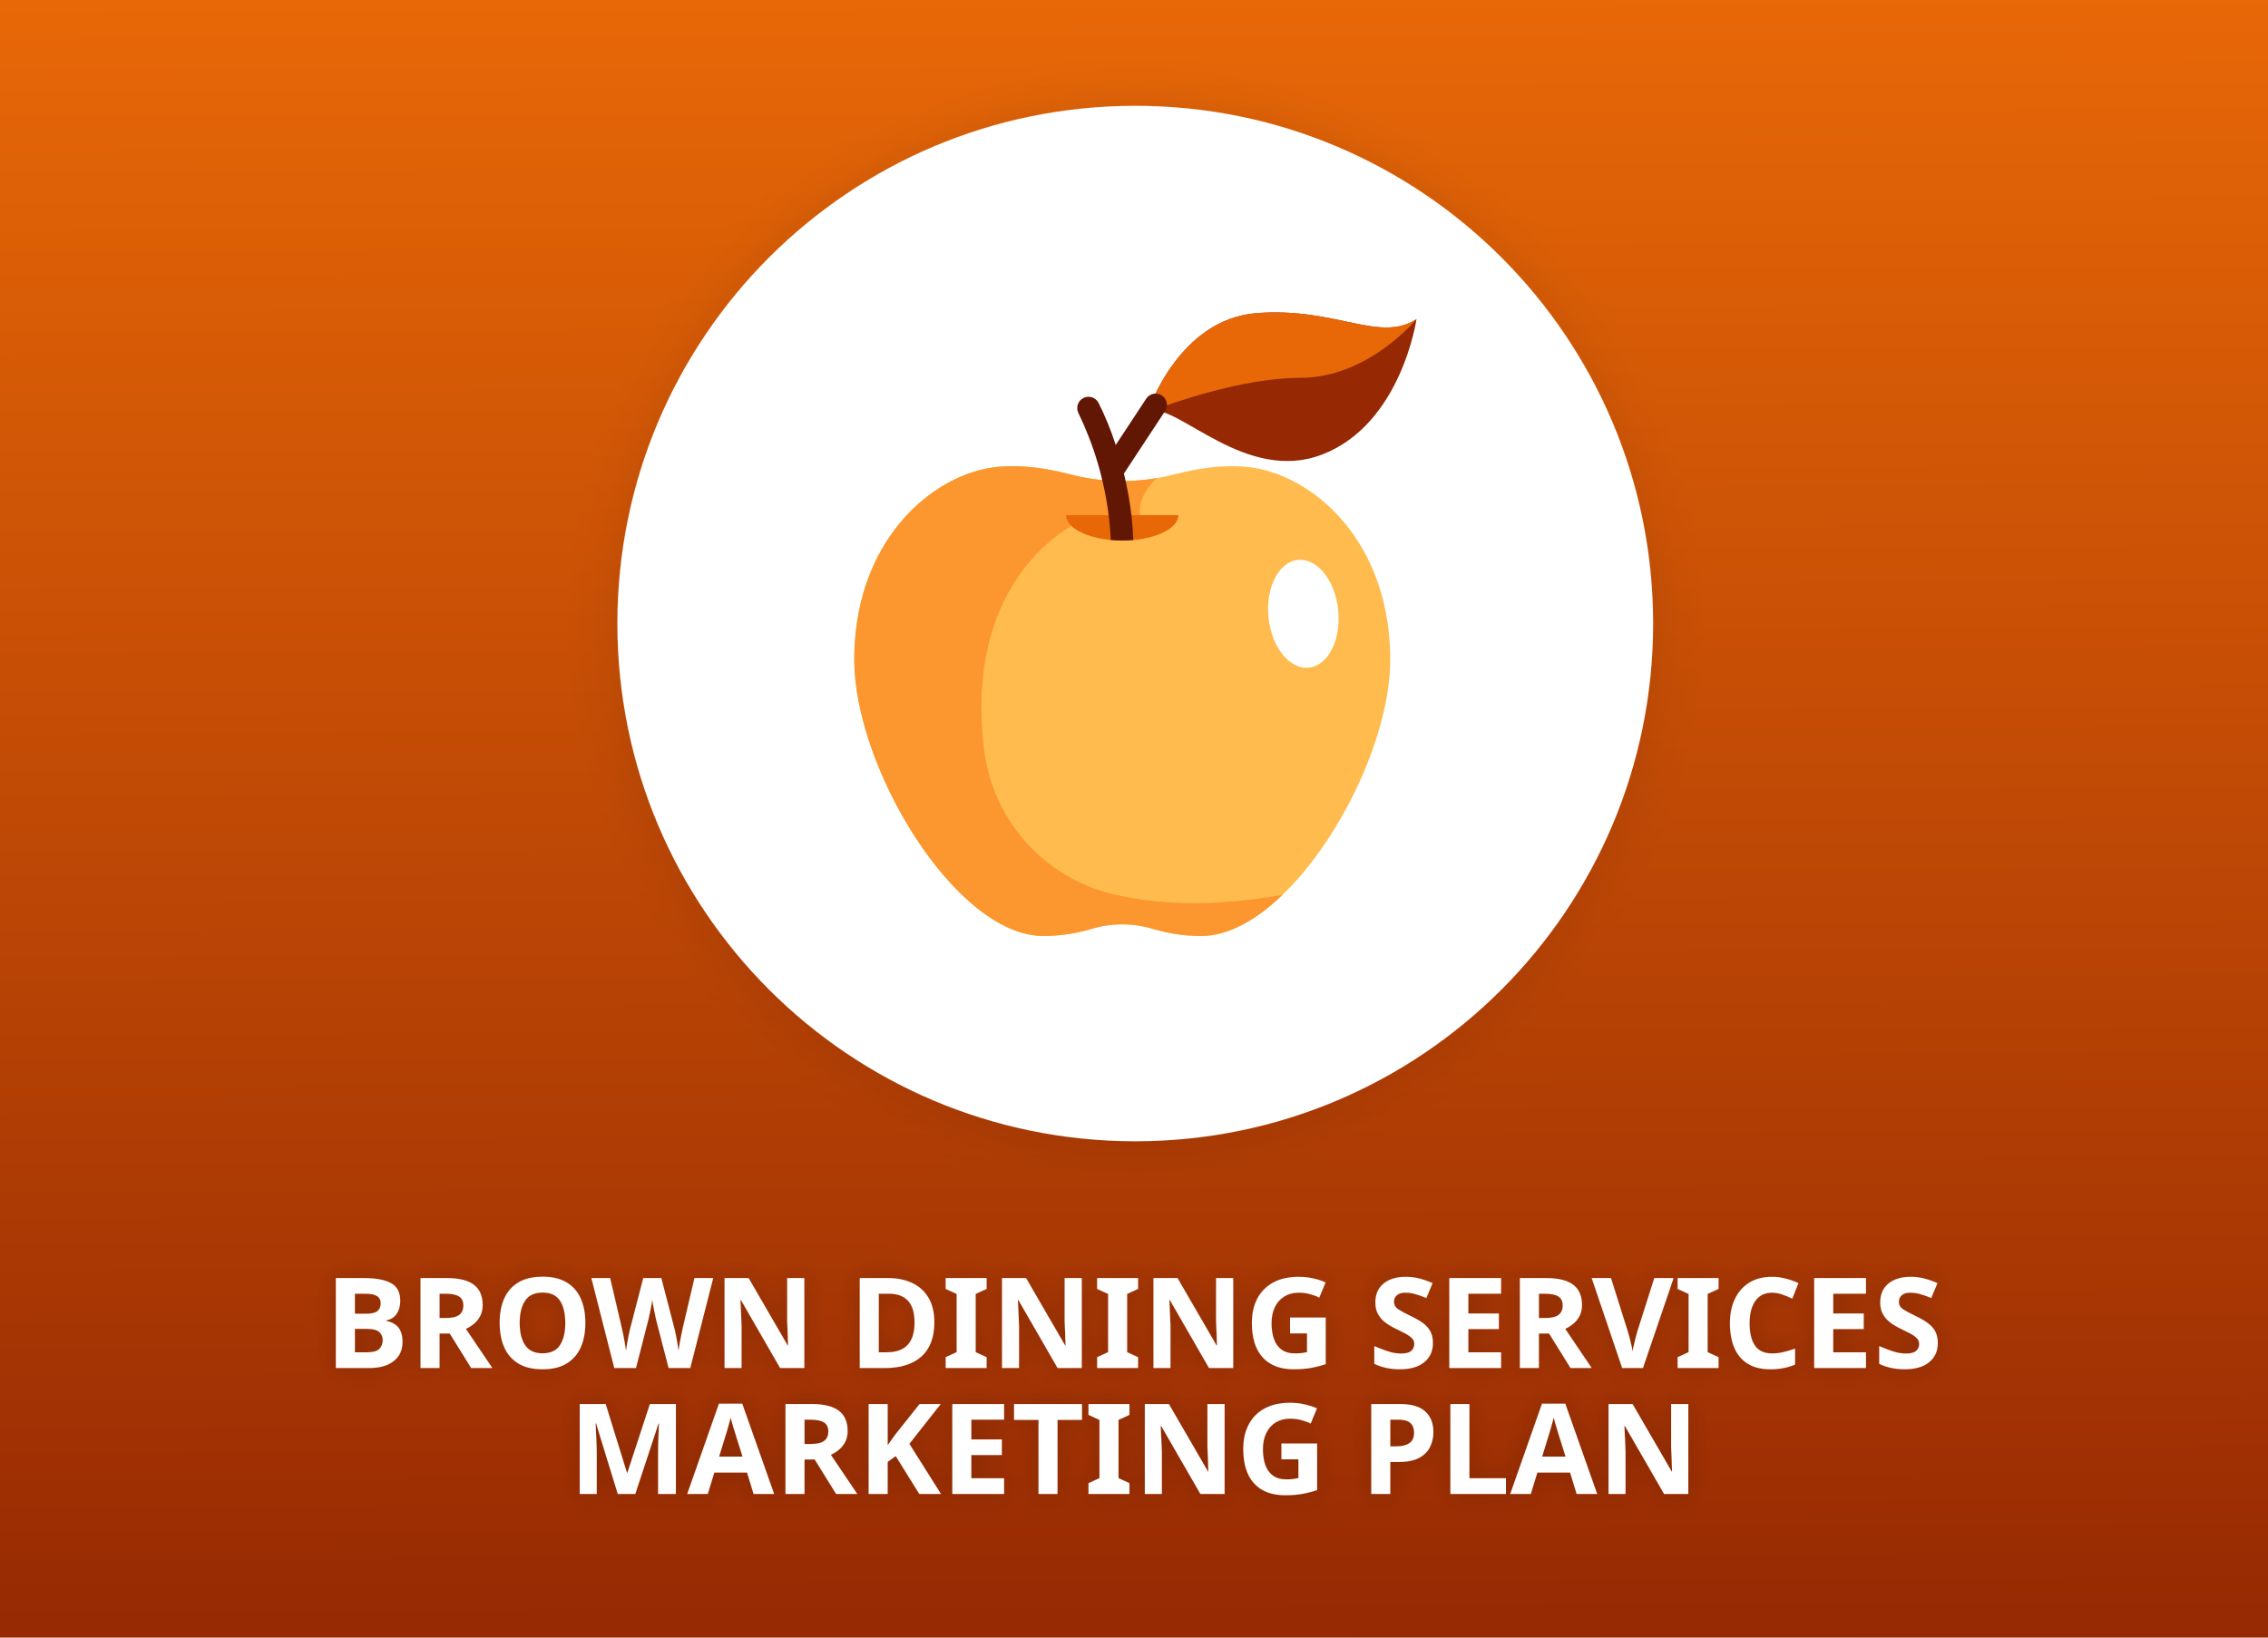
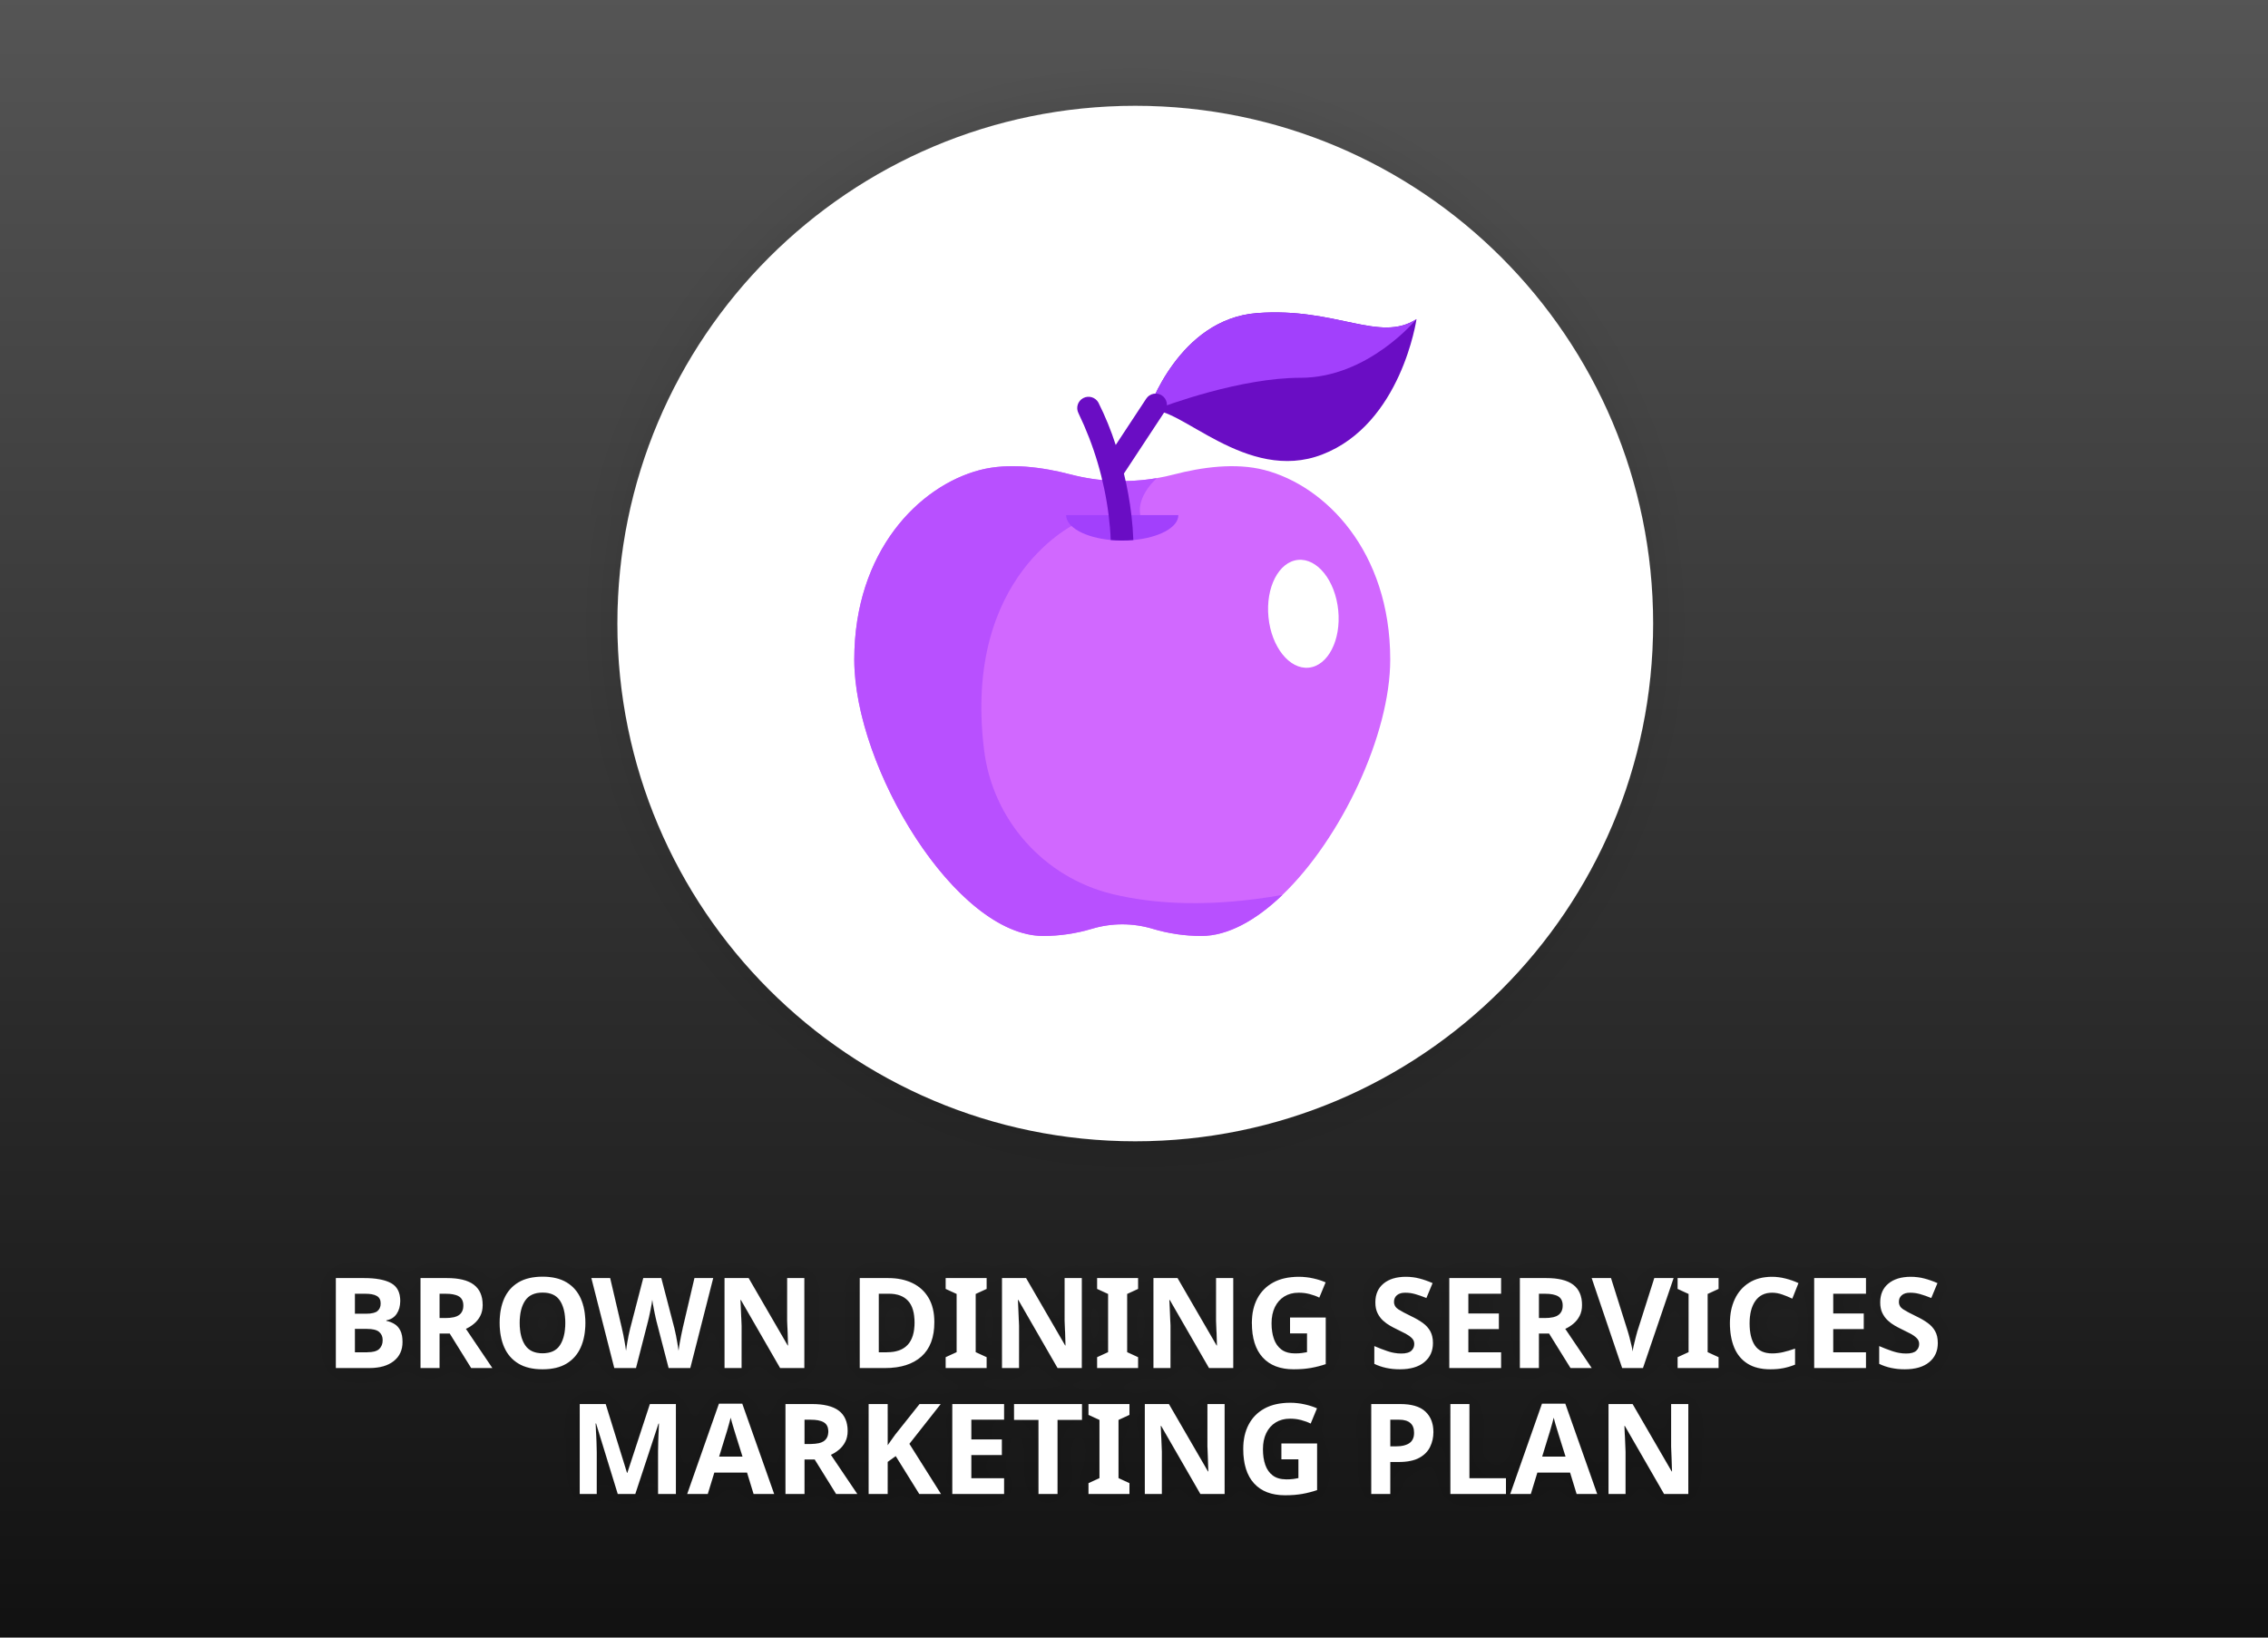
<svg xmlns="http://www.w3.org/2000/svg" width="900" height="650" viewBox="0 0 900 650">
  <defs>
-     <linearGradient id="a" x1="0.769" y1="1" x2="0.764" gradientUnits="objectBoundingBox">
-       <stop offset="0" stop-color="#962903" />
-       <stop offset="1" stop-color="#e86807" />
+     <linearGradient id="a" x1="0.5" y1="1" x2="0.5" gradientUnits="objectBoundingBox">
+       <stop offset="0" stop-color="#111" />
+       <stop offset="1" stop-color="#555" />
    </linearGradient>
    <filter id="b" x="113" y="475" width="674" height="148" filterUnits="userSpaceOnUse">
      <feOffset input="SourceAlpha" />
      <feGaussianBlur stdDeviation="5" result="c" />
      <feFlood flood-opacity="0.161" />
      <feComposite operator="in" in2="c" />
      <feComposite in="SourceGraphic" />
    </filter>
    <filter id="d" x="215" y="12" width="471" height="471" filterUnits="userSpaceOnUse">
      <feOffset input="SourceAlpha" />
      <feGaussianBlur stdDeviation="10" result="e" />
      <feFlood flood-opacity="0.102" />
      <feComposite operator="in" in2="e" />
      <feComposite in="SourceGraphic" />
    </filter>
    <clipPath id="g">
      <rect width="900" height="650" />
    </clipPath>
  </defs>
  <g id="f" clip-path="url(#g)">
    <rect width="900" height="650" fill="#fff" />
    <rect width="900" height="650" fill="url(#a)" />
    <g transform="matrix(1, 0, 0, 1, 0, 0)" filter="url(#b)">
      <text transform="translate(450 543)" fill="#fff" font-size="50" font-family="NotoSans-Bold, Noto Sans" font-weight="700">
        <tspan x="-321.228" y="0">BROWN DINING SERVICES</tspan>
        <tspan x="-224.451" y="50">MARKETING PLAN</tspan>
      </text>
    </g>
    <g transform="matrix(1, 0, 0, 1, 0, 0)" filter="url(#d)">
      <circle cx="205.5" cy="205.5" r="205.5" transform="translate(245 42)" fill="#fff" />
    </g>
-     <g transform="translate(102 226)">
-       <g transform="translate(237 -102)">
-         <path d="M237.923,203.029c0,29.782-19.367,70.941-42.783,93.425-10.385,9.985-21.57,16.285-32.219,16.285a67.772,67.772,0,0,1-19.218-2.825,41.79,41.79,0,0,0-24.24,0,67.764,67.764,0,0,1-19.217,2.825c-11.155,0-22.908-6.922-33.712-17.749-22.741-22.771-41.29-62.819-41.29-91.962,0-43,25.721-68.976,49.907-75.246,11.586-3,25.029-1.069,35.885,1.756a81.357,81.357,0,0,0,34.267,1.469q3.44-.591,6.826-1.469c10.857-2.825,24.294-4.76,35.885-1.756C212.2,134.053,237.923,160.031,237.923,203.029Z" transform="translate(-25.244 -65.228)" fill="#ffbb4d" />
-         <path d="M195.139,296.452c-28.736,5.078-50.87,3.671-67.548-.367A67.372,67.372,0,0,1,76.723,238.7c-8.456-69.666,37.062-89.948,37.062-89.948,13.341,6.062,28.343,2.825,28.343,2.825-9.573-9.567,3.177-20.573,3.177-20.573a81.357,81.357,0,0,1-34.267-1.469c-10.857-2.825-24.3-4.76-35.885-1.756-24.187,6.271-49.908,32.249-49.908,75.247s40.364,109.71,75,109.71a67.773,67.773,0,0,0,19.218-2.825,41.79,41.79,0,0,1,24.24,0,67.77,67.77,0,0,0,19.218,2.825c10.648,0,21.833-6.3,32.219-16.285Z" transform="translate(-25.245 -65.228)" fill="#fc962e" />
-         <path d="M372.737,2.662s-5.972,41.63-37.426,53.748C305.242,68,278.44,36.673,267.446,39.139a4.4,4.4,0,0,0-1.385.538.059.059,0,0,0-.024.012l.006-.024c.37-1.123,12.428-37.038,43.392-39.391C340.888-2.116,358,12.217,372.737,2.662Z" transform="translate(-149.633 -0.001)" fill="#962903" />
-         <path d="M372.737,2.662s-19.11,23.291-45.984,23.291c-23.631,0-52.649,10.618-59.308,13.186-.8.3-1.272.5-1.385.538a.059.059,0,0,0-.024.012l.006-.024c.37-1.123,12.428-37.038,43.392-39.391C340.888-2.116,358,12.217,372.737,2.662Z" transform="translate(-149.632 -0.001)" fill="#e86807" />
-         <ellipse cx="21.495" cy="13.909" rx="21.495" ry="13.909" transform="translate(166.491 142.391) rotate(-95.676)" fill="#fff" />
-         <path d="M243.7,166.437c0,4.891-7.68,8.964-17.874,9.889-1.421.132-2.89.2-4.4.2-1.571,0-3.1-.072-4.575-.209-10.1-.962-17.689-5.016-17.689-9.878Z" transform="translate(-115.09 -85.978)" fill="#e86807" />
-         <path d="M243.083,73.6,226.75,98.4a136.3,136.3,0,0,1,2.968,16.489c.376,3.195.645,6.5.771,9.889-1.421.131-2.89.2-4.4.2-1.571,0-3.1-.072-4.575-.209-.131-3.392-.424-6.689-.824-9.878a130.516,130.516,0,0,0-11.98-40.46,4.48,4.48,0,0,1,7.913-4.2A118.227,118.227,0,0,1,223.5,87.052L235.607,68.67a4.477,4.477,0,0,1,7.477,4.927Z" transform="translate(-119.751 -34.434)" fill="#621704" />
-       </g>
-     </g>
+     <path d="M237.923,203.029c0,29.782-19.367,70.941-42.783,93.425-10.385,9.985-21.57,16.285-32.219,16.285a67.772,67.772,0,0,1-19.218-2.825,41.79,41.79,0,0,0-24.24,0,67.764,67.764,0,0,1-19.217,2.825c-11.155,0-22.908-6.922-33.712-17.749-22.741-22.771-41.29-62.819-41.29-91.962,0-43,25.721-68.976,49.907-75.246,11.586-3,25.029-1.069,35.885,1.756a81.357,81.357,0,0,0,34.267,1.469q3.44-.591,6.826-1.469c10.857-2.825,24.294-4.76,35.885-1.756C212.2,134.053,237.923,160.031,237.923,203.029Z" transform="translate(313.756 58.772)" fill="#d168ff" />
+     <path d="M195.139,296.452c-28.736,5.078-50.87,3.671-67.548-.367A67.372,67.372,0,0,1,76.723,238.7c-8.456-69.666,37.062-89.948,37.062-89.948,13.341,6.062,28.343,2.825,28.343,2.825-9.573-9.567,3.177-20.573,3.177-20.573a81.357,81.357,0,0,1-34.267-1.469c-10.857-2.825-24.3-4.76-35.885-1.756-24.187,6.271-49.908,32.249-49.908,75.247s40.364,109.71,75,109.71a67.773,67.773,0,0,0,19.218-2.825,41.79,41.79,0,0,1,24.24,0,67.77,67.77,0,0,0,19.218,2.825c10.648,0,21.833-6.3,32.219-16.285Z" transform="translate(313.756 58.772)" fill="#b850ff" />
+     <path d="M372.737,2.662s-5.972,41.63-37.426,53.748C305.242,68,278.44,36.673,267.446,39.139a4.4,4.4,0,0,0-1.385.538.059.059,0,0,0-.024.012l.006-.024c.37-1.123,12.428-37.038,43.392-39.391C340.888-2.116,358,12.217,372.737,2.662Z" transform="translate(189.367 123.999)" fill="#6a0dc4" />
+     <path d="M372.737,2.662s-19.11,23.291-45.984,23.291c-23.631,0-52.649,10.618-59.308,13.186-.8.3-1.272.5-1.385.538a.059.059,0,0,0-.024.012l.006-.024c.37-1.123,12.428-37.038,43.392-39.391C340.888-2.116,358,12.217,372.737,2.662Z" transform="translate(189.368 123.999)" fill="#a240fc" />
+     <ellipse cx="21.495" cy="13.909" rx="21.495" ry="13.909" transform="translate(505.491 266.391) rotate(-95.676)" fill="#fff" />
+     <path d="M243.7,166.437c0,4.891-7.68,8.964-17.874,9.889-1.421.132-2.89.2-4.4.2-1.571,0-3.1-.072-4.575-.209-10.1-.962-17.689-5.016-17.689-9.878Z" transform="translate(223.91 38.022)" fill="#a240fc" />
+     <path d="M243.083,73.6,226.75,98.4a136.3,136.3,0,0,1,2.968,16.489c.376,3.195.645,6.5.771,9.889-1.421.131-2.89.2-4.4.2-1.571,0-3.1-.072-4.575-.209-.131-3.392-.424-6.689-.824-9.878a130.516,130.516,0,0,0-11.98-40.46,4.48,4.48,0,0,1,7.913-4.2A118.227,118.227,0,0,1,223.5,87.052L235.607,68.67a4.477,4.477,0,0,1,7.477,4.927Z" transform="translate(219.249 89.566)" fill="#6a0dc4" />
  </g>
</svg>
